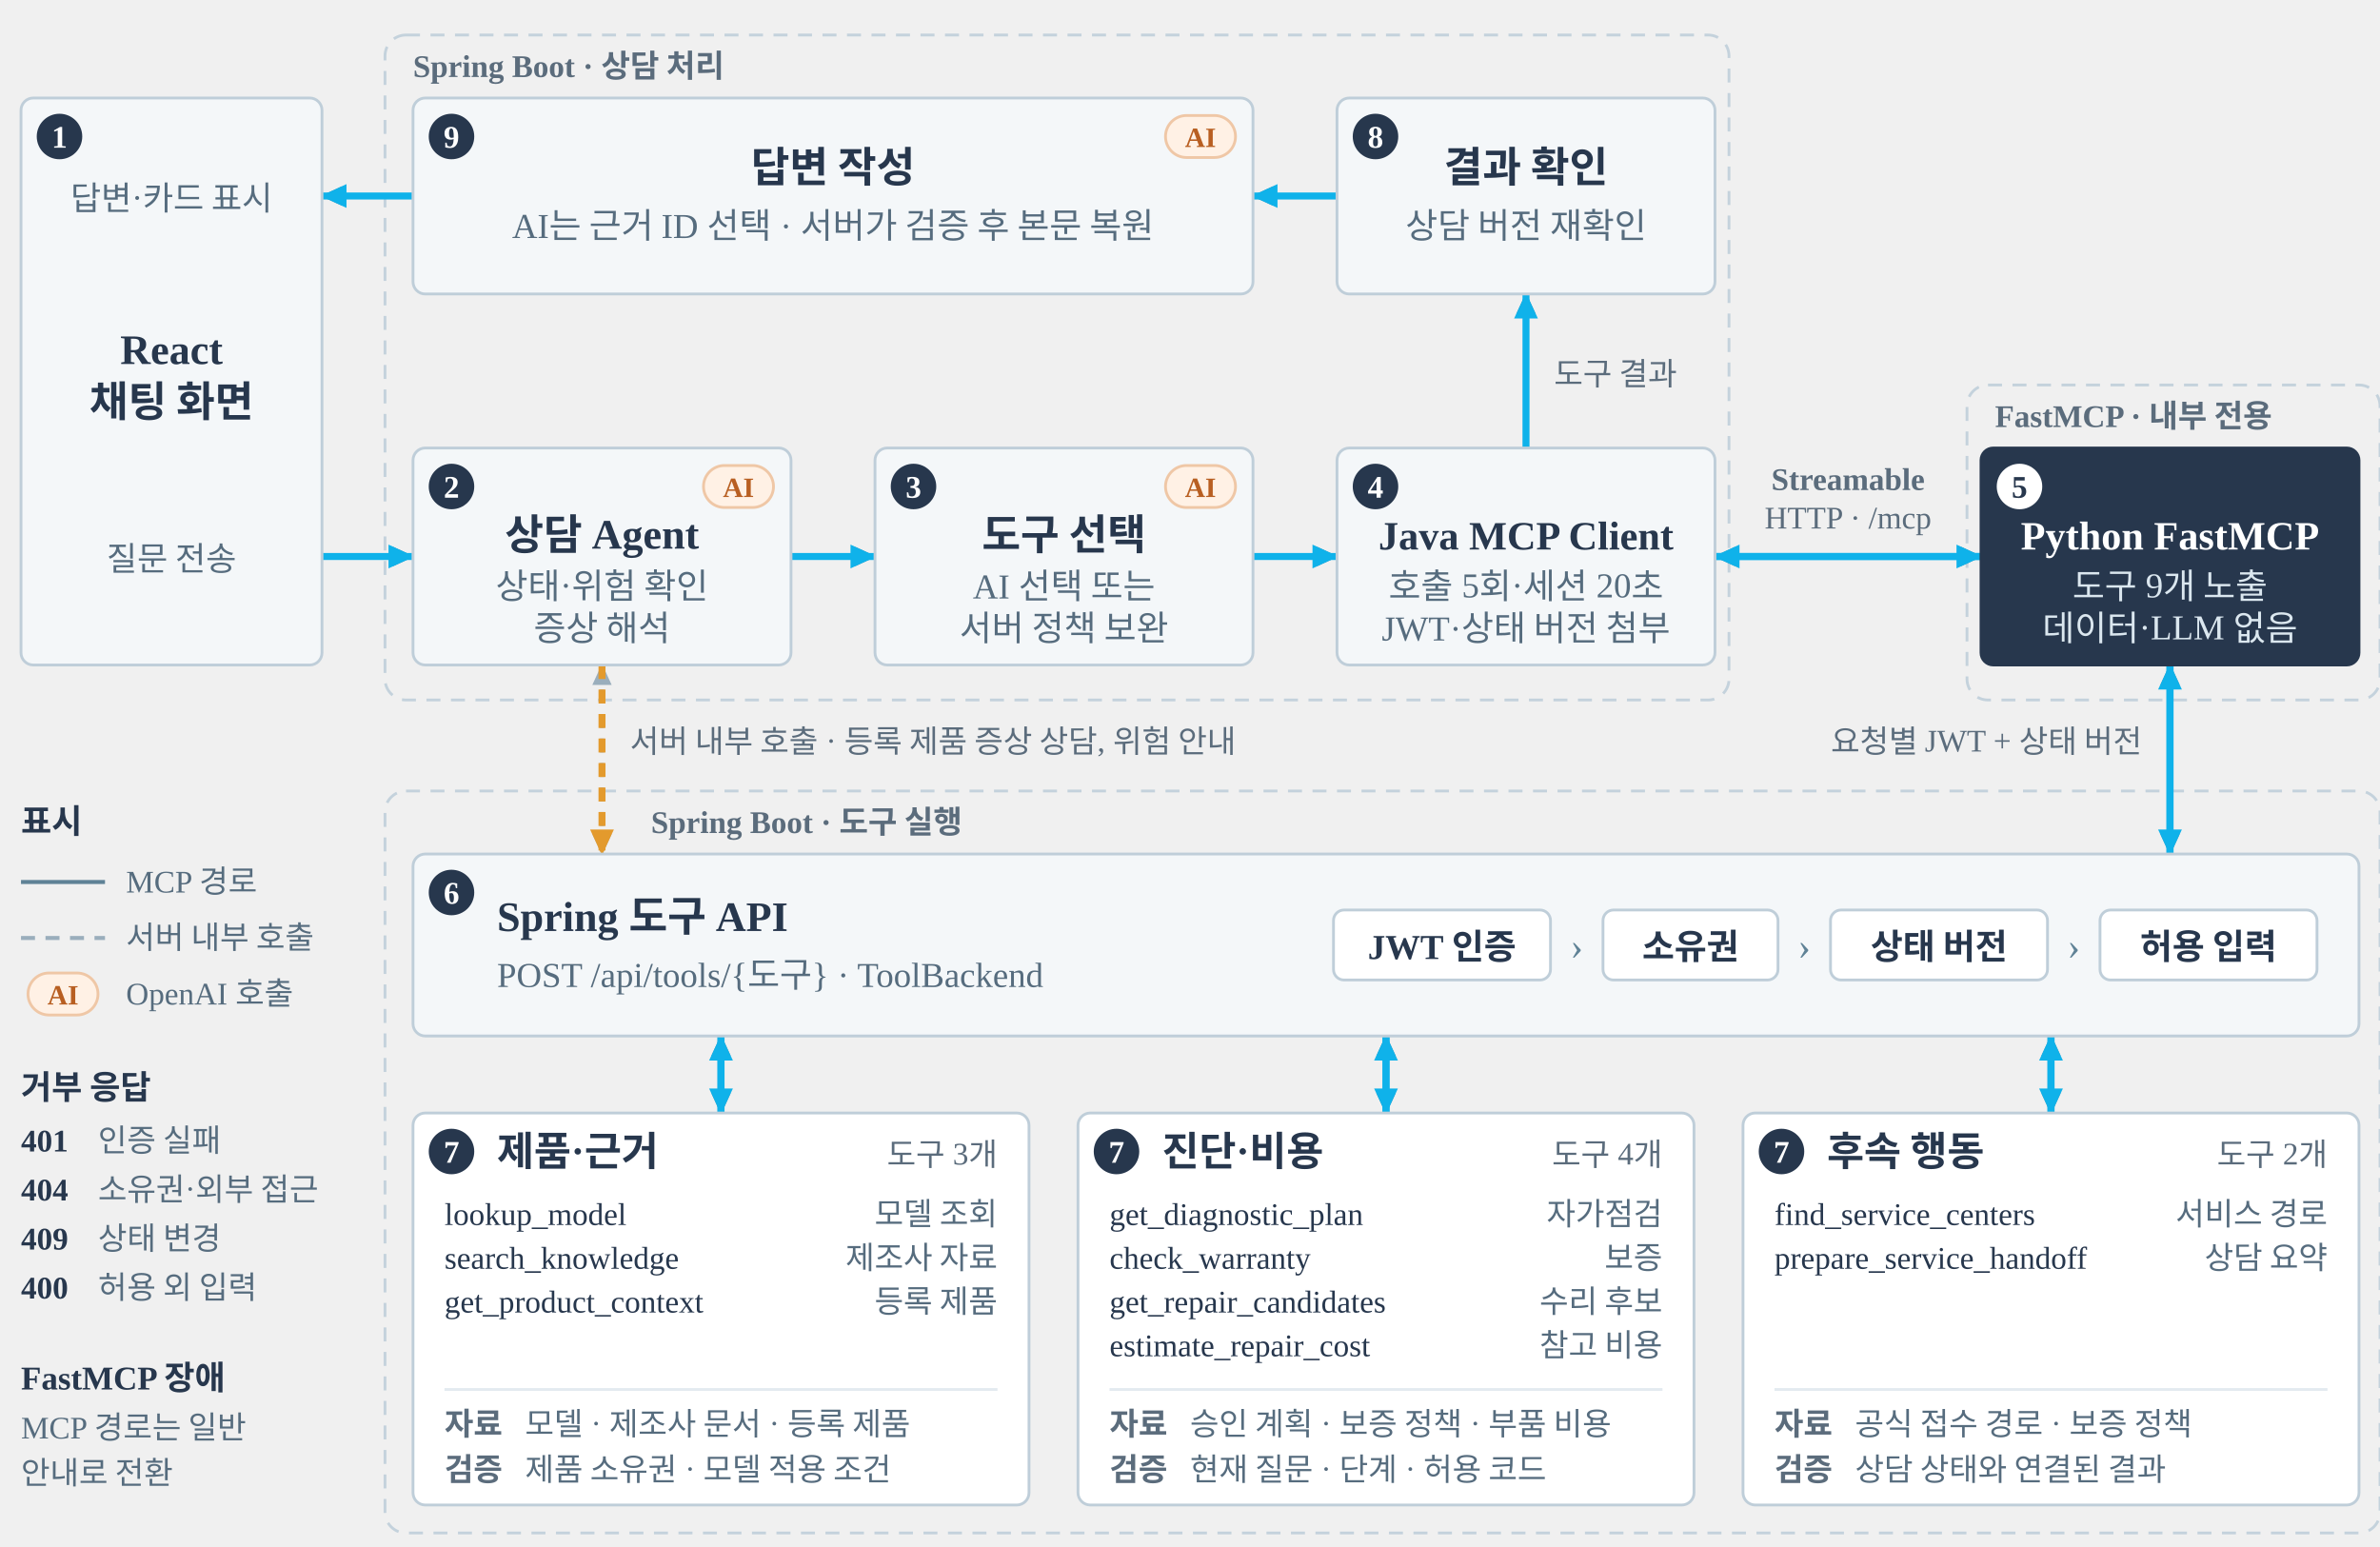
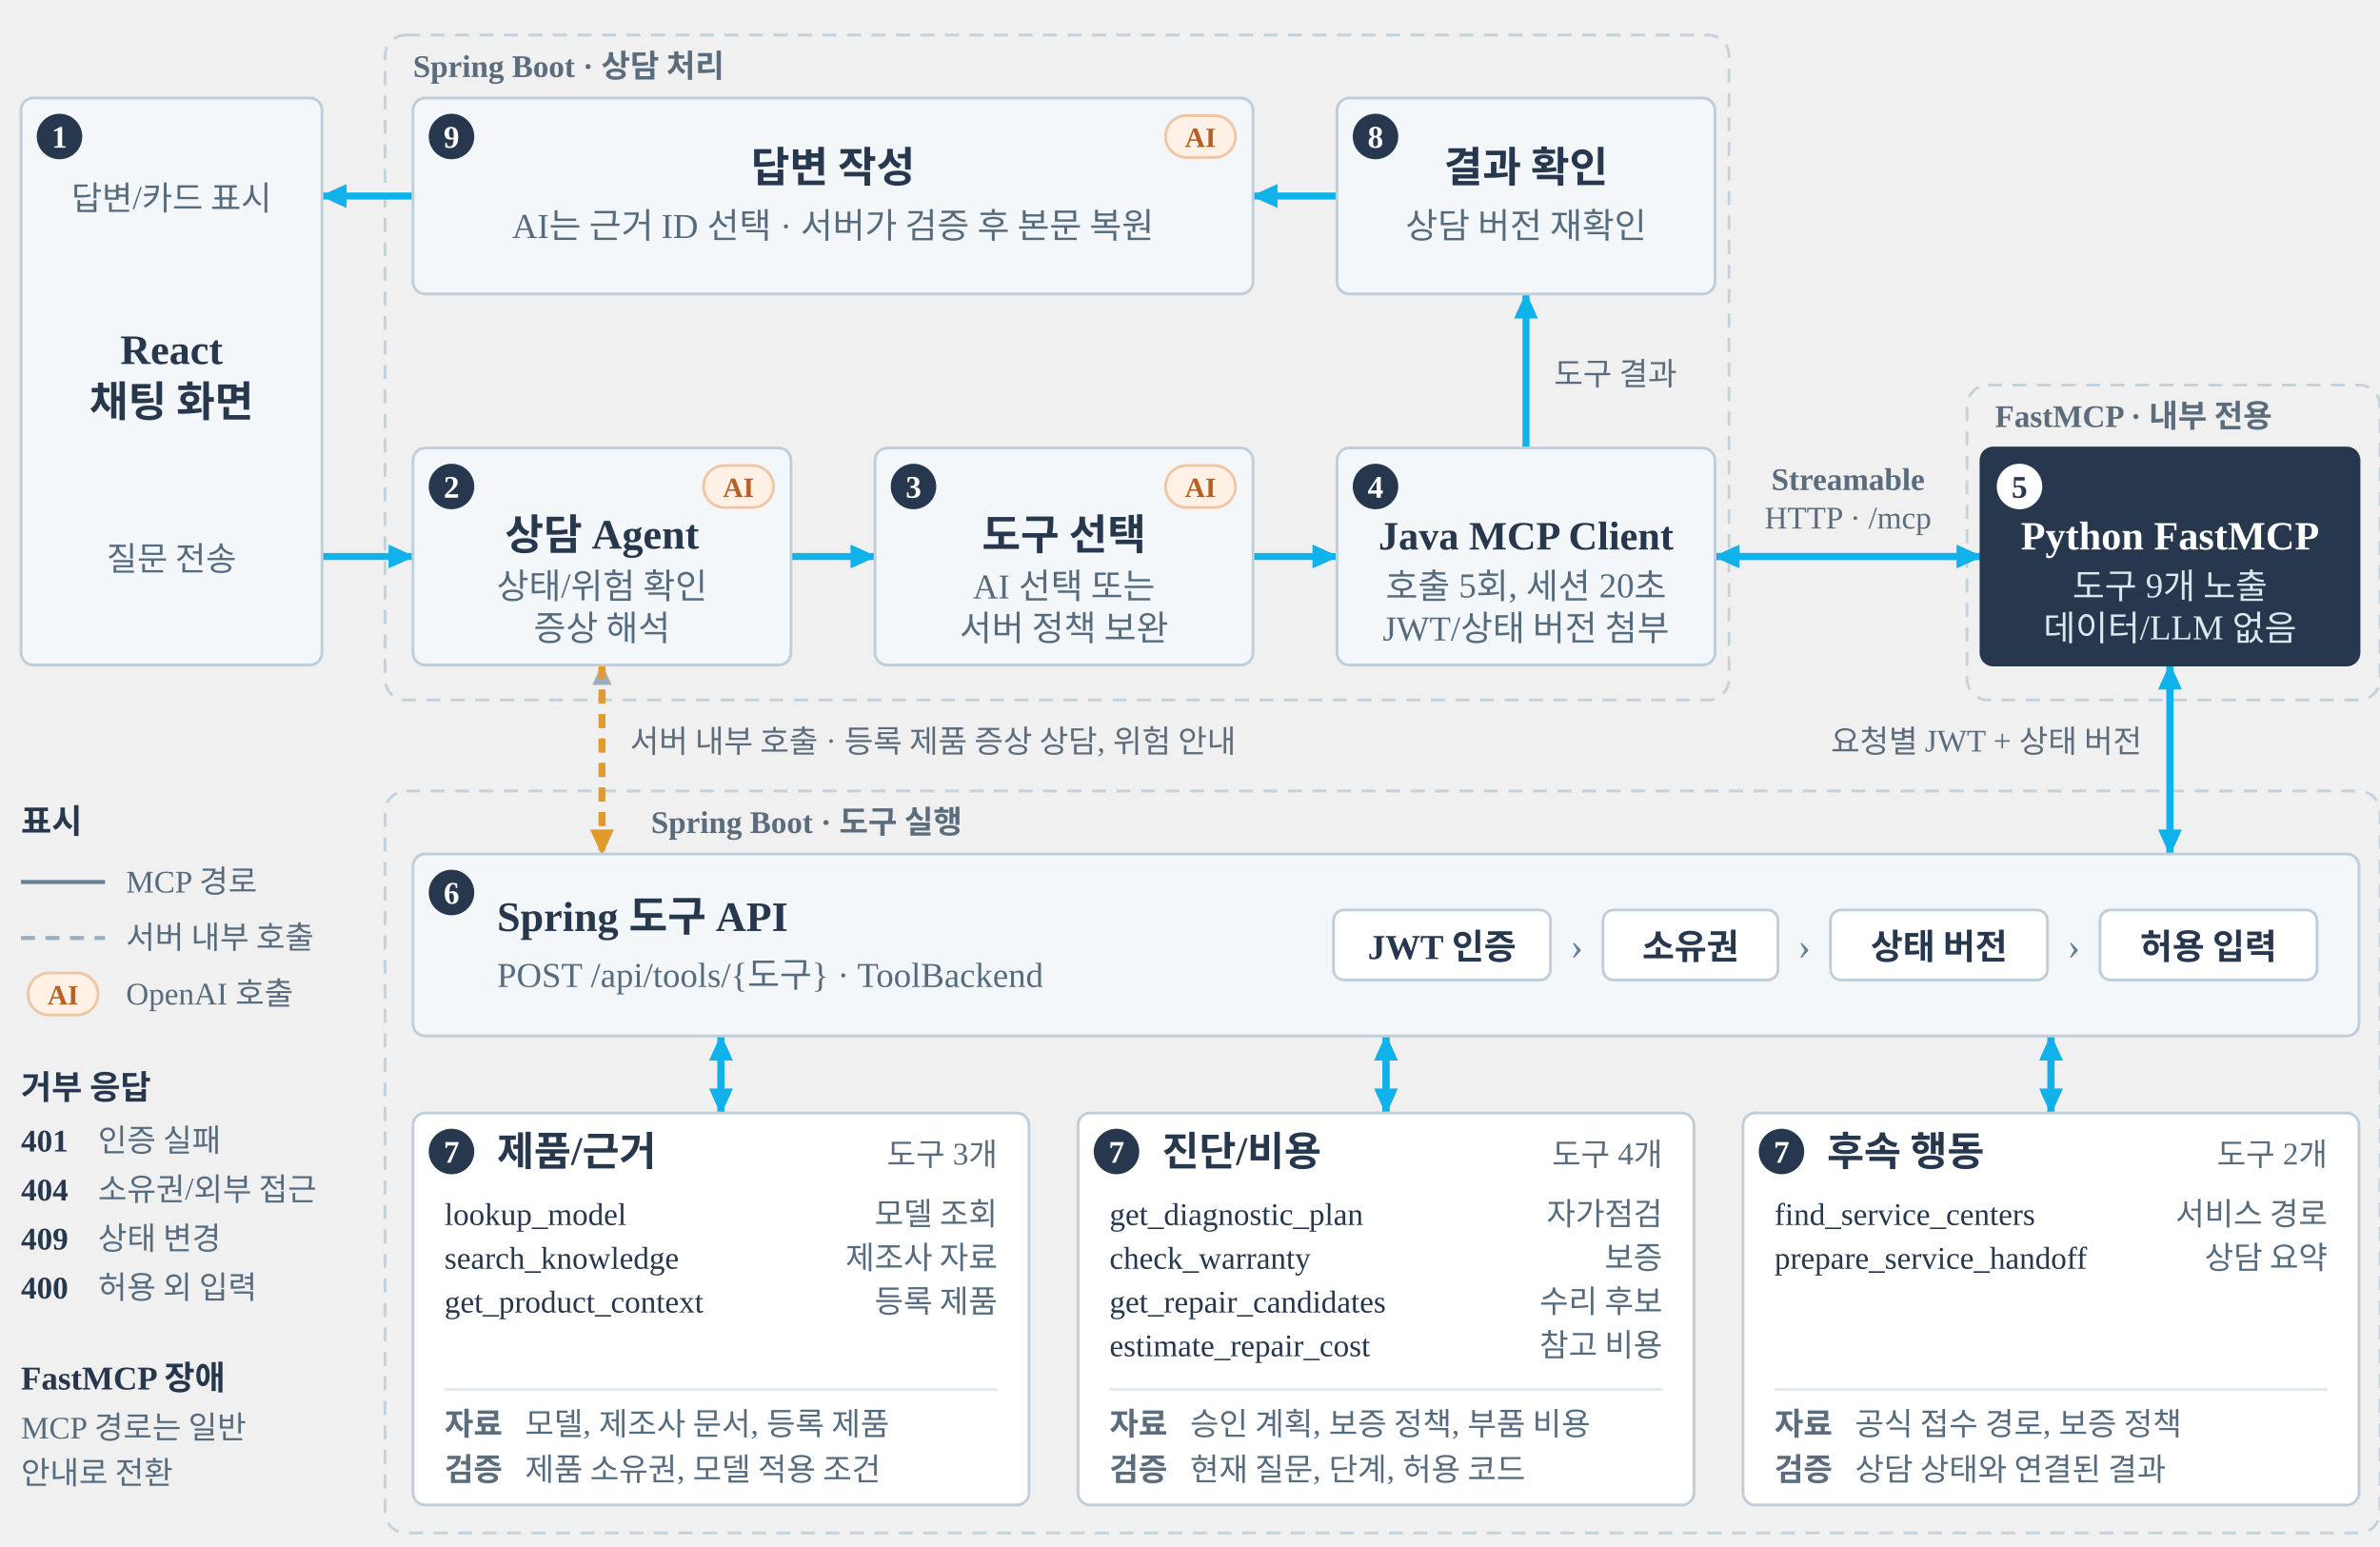
<svg class="mcp-flow" viewBox="0 0 680 442" role="group" aria-label="HomeCare AI의 MCP 도구 호출 흐름. 채팅 질문이 상담 Agent와 도구 선택, Java MCP 클라이언트, Python FastMCP를 거쳐 Spring 도구 API에서 인증과 소유권, 상태 버전, 입력을 검증한 뒤 도구 9개를 실행하고, 결과를 확인해 답변을 작성합니다. 등록 제품 증상 상담과 위험 안내는 FastMCP 없이 서버 내부에서 같은 도구 API를 호출합니다.">
  <defs>
    <marker id="mf-a" viewBox="0 0 8 8" refX="7" refY="4" markerWidth="6.5" markerHeight="6.5" markerUnits="userSpaceOnUse" orient="auto-start-reverse">
      <path d="M0 0.6L7.4 4L0 7.4z" fill="#5F8296" />
    </marker>
    <marker id="mf-b" viewBox="0 0 8 8" refX="7" refY="4" markerWidth="6.5" markerHeight="6.5" markerUnits="userSpaceOnUse" orient="auto-start-reverse">
      <path d="M0 0.6L7.4 4L0 7.4z" fill="#9AAEBC" />
    </marker>
    <marker id="mf-c" viewBox="0 0 8 8" refX="7" refY="4" markerWidth="8" markerHeight="8" markerUnits="userSpaceOnUse" orient="auto">
      <path d="M0 0.6L7.4 4L0 7.4z" fill="#0FB2EA" />
    </marker>
    <marker id="mf-d" viewBox="0 0 8 8" refX="7" refY="4" markerWidth="8" markerHeight="8" markerUnits="userSpaceOnUse" orient="auto">
      <path d="M0 0.6L7.4 4L0 7.4z" fill="#E39A2D" />
    </marker>
  </defs>
  <rect x="110" y="10" width="384" height="190" rx="6" fill="none" stroke="#C4D2DC" stroke-width="0.8" stroke-dasharray="4 3" />
  <text x="118" y="22" font-size="9" fill="#5B6C7C" font-weight="700">Spring Boot · 상담 처리</text>
  <rect x="562" y="110" width="118" height="90" rx="6" fill="none" stroke="#C4D2DC" stroke-width="0.8" stroke-dasharray="4 3" />
  <text x="570" y="122" font-size="9" fill="#5B6C7C" font-weight="700">FastMCP · 내부 전용</text>
  <rect x="110" y="226" width="570" height="212" rx="6" fill="none" stroke="#C4D2DC" stroke-width="0.8" stroke-dasharray="4 3" />
  <text x="186" y="238" font-size="9" fill="#5B6C7C" font-weight="700">Spring Boot · 도구 실행</text>
  <path d="M92 159L118 159" fill="none" stroke="#5F8296" stroke-width="1.15" marker-end="url(#mf-a)" />
  <path d="M226 159L250 159" fill="none" stroke="#5F8296" stroke-width="1.15" marker-end="url(#mf-a)" />
  <path d="M358 159L382 159" fill="none" stroke="#5F8296" stroke-width="1.15" marker-end="url(#mf-a)" />
  <path d="M490 159L566 159" fill="none" stroke="#5F8296" stroke-width="1.15" marker-end="url(#mf-a)" marker-start="url(#mf-a)" />
  <path d="M620 190L620 244" fill="none" stroke="#5F8296" stroke-width="1.15" marker-end="url(#mf-a)" marker-start="url(#mf-a)" />
  <path d="M206 296L206 318" fill="none" stroke="#5F8296" stroke-width="1.15" marker-end="url(#mf-a)" marker-start="url(#mf-a)" />
  <path d="M396 296L396 318" fill="none" stroke="#5F8296" stroke-width="1.15" marker-end="url(#mf-a)" marker-start="url(#mf-a)" />
  <path d="M586 296L586 318" fill="none" stroke="#5F8296" stroke-width="1.15" marker-end="url(#mf-a)" marker-start="url(#mf-a)" />
  <path d="M436 128L436 84" fill="none" stroke="#5F8296" stroke-width="1.15" marker-end="url(#mf-a)" />
  <path d="M382 56L358 56" fill="none" stroke="#5F8296" stroke-width="1.15" marker-end="url(#mf-a)" />
  <path d="M118 56L92 56" fill="none" stroke="#5F8296" stroke-width="1.15" marker-end="url(#mf-a)" />
  <path d="M172 190L172 244" fill="none" stroke="#9AAEBC" stroke-width="1.15" stroke-dasharray="4 3" marker-end="url(#mf-b)" marker-start="url(#mf-b)" />
  <path class="mf-p" d="M92 159L118 159" fill="none" stroke="#0FB2EA" stroke-width="4" stroke-opacity=".32" stroke-linecap="round" stroke-dasharray="34 4000" stroke-dashoffset="40">
    <animate attributeName="stroke-dashoffset" values="40;-32;-32" keyTimes="0;0.047;1" dur="7.63s" begin="0.00s" repeatCount="indefinite" />
  </path>
  <path class="mf-p mf-head" d="M92 159L118 159" fill="none" stroke="#0FB2EA" color="#0FB2EA" stroke-width="2.4" stroke-linecap="round" stroke-dasharray="12 4000" stroke-dashoffset="18">
    <animate attributeName="stroke-dashoffset" values="18;-32;-32" keyTimes="0;0.047;1" dur="7.63s" begin="0.00s" repeatCount="indefinite" />
  </path>
  <path class="mf-p" d="M226 159L250 159" fill="none" stroke="#0FB2EA" stroke-width="4" stroke-opacity=".32" stroke-linecap="round" stroke-dasharray="34 4000" stroke-dashoffset="40">
    <animate attributeName="stroke-dashoffset" values="40;-30;-30" keyTimes="0;0.047;1" dur="7.63s" begin="0.43s" repeatCount="indefinite" />
  </path>
  <path class="mf-p mf-head" d="M226 159L250 159" fill="none" stroke="#0FB2EA" color="#0FB2EA" stroke-width="2.4" stroke-linecap="round" stroke-dasharray="12 4000" stroke-dashoffset="18">
    <animate attributeName="stroke-dashoffset" values="18;-30;-30" keyTimes="0;0.047;1" dur="7.63s" begin="0.43s" repeatCount="indefinite" />
  </path>
  <path class="mf-p" d="M358 159L382 159" fill="none" stroke="#0FB2EA" stroke-width="4" stroke-opacity=".32" stroke-linecap="round" stroke-dasharray="34 4000" stroke-dashoffset="40">
    <animate attributeName="stroke-dashoffset" values="40;-30;-30" keyTimes="0;0.047;1" dur="7.63s" begin="0.86s" repeatCount="indefinite" />
  </path>
  <path class="mf-p mf-head" d="M358 159L382 159" fill="none" stroke="#0FB2EA" color="#0FB2EA" stroke-width="2.4" stroke-linecap="round" stroke-dasharray="12 4000" stroke-dashoffset="18">
    <animate attributeName="stroke-dashoffset" values="18;-30;-30" keyTimes="0;0.047;1" dur="7.63s" begin="0.86s" repeatCount="indefinite" />
  </path>
  <path class="mf-p" d="M490 159L566 159" fill="none" stroke="#0FB2EA" stroke-width="4" stroke-opacity=".32" stroke-linecap="round" stroke-dasharray="34 4000" stroke-dashoffset="40">
    <animate attributeName="stroke-dashoffset" values="40;-82;-82" keyTimes="0;0.047;1" dur="7.63s" begin="1.29s" repeatCount="indefinite" />
  </path>
  <path class="mf-p mf-head" d="M490 159L566 159" fill="none" stroke="#0FB2EA" color="#0FB2EA" stroke-width="2.4" stroke-linecap="round" stroke-dasharray="12 4000" stroke-dashoffset="18">
    <animate attributeName="stroke-dashoffset" values="18;-82;-82" keyTimes="0;0.047;1" dur="7.63s" begin="1.29s" repeatCount="indefinite" />
  </path>
  <path class="mf-p" d="M620 190L620 244" fill="none" stroke="#0FB2EA" stroke-width="4" stroke-opacity=".32" stroke-linecap="round" stroke-dasharray="34 4000" stroke-dashoffset="40">
    <animate attributeName="stroke-dashoffset" values="40;-60;-60" keyTimes="0;0.047;1" dur="7.63s" begin="1.72s" repeatCount="indefinite" />
  </path>
  <path class="mf-p mf-head" d="M620 190L620 244" fill="none" stroke="#0FB2EA" color="#0FB2EA" stroke-width="2.4" stroke-linecap="round" stroke-dasharray="12 4000" stroke-dashoffset="18">
    <animate attributeName="stroke-dashoffset" values="18;-60;-60" keyTimes="0;0.047;1" dur="7.63s" begin="1.72s" repeatCount="indefinite" />
  </path>
  <path class="mf-p" d="M206 296L206 318" fill="none" stroke="#0FB2EA" stroke-width="4" stroke-opacity=".32" stroke-linecap="round" stroke-dasharray="34 4000" stroke-dashoffset="40">
    <animate attributeName="stroke-dashoffset" values="40;-28;-28" keyTimes="0;0.047;1" dur="7.63s" begin="2.15s" repeatCount="indefinite" />
  </path>
  <path class="mf-p mf-head" d="M206 296L206 318" fill="none" stroke="#0FB2EA" color="#0FB2EA" stroke-width="2.4" stroke-linecap="round" stroke-dasharray="12 4000" stroke-dashoffset="18">
    <animate attributeName="stroke-dashoffset" values="18;-28;-28" keyTimes="0;0.047;1" dur="7.63s" begin="2.15s" repeatCount="indefinite" />
  </path>
  <path class="mf-p" d="M396 296L396 318" fill="none" stroke="#0FB2EA" stroke-width="4" stroke-opacity=".32" stroke-linecap="round" stroke-dasharray="34 4000" stroke-dashoffset="40">
    <animate attributeName="stroke-dashoffset" values="40;-28;-28" keyTimes="0;0.047;1" dur="7.63s" begin="2.15s" repeatCount="indefinite" />
  </path>
  <path class="mf-p mf-head" d="M396 296L396 318" fill="none" stroke="#0FB2EA" color="#0FB2EA" stroke-width="2.4" stroke-linecap="round" stroke-dasharray="12 4000" stroke-dashoffset="18">
    <animate attributeName="stroke-dashoffset" values="18;-28;-28" keyTimes="0;0.047;1" dur="7.63s" begin="2.15s" repeatCount="indefinite" />
  </path>
  <path class="mf-p" d="M586 296L586 318" fill="none" stroke="#0FB2EA" stroke-width="4" stroke-opacity=".32" stroke-linecap="round" stroke-dasharray="34 4000" stroke-dashoffset="40">
    <animate attributeName="stroke-dashoffset" values="40;-28;-28" keyTimes="0;0.047;1" dur="7.63s" begin="2.15s" repeatCount="indefinite" />
  </path>
  <path class="mf-p mf-head" d="M586 296L586 318" fill="none" stroke="#0FB2EA" color="#0FB2EA" stroke-width="2.4" stroke-linecap="round" stroke-dasharray="12 4000" stroke-dashoffset="18">
    <animate attributeName="stroke-dashoffset" values="18;-28;-28" keyTimes="0;0.047;1" dur="7.63s" begin="2.15s" repeatCount="indefinite" />
  </path>
  <path class="mf-p" d="M206 318L206 296" fill="none" stroke="#0FB2EA" stroke-width="4" stroke-opacity=".32" stroke-linecap="round" stroke-dasharray="34 4000" stroke-dashoffset="40">
    <animate attributeName="stroke-dashoffset" values="40;-28;-28" keyTimes="0;0.047;1" dur="7.63s" begin="2.58s" repeatCount="indefinite" />
  </path>
  <path class="mf-p mf-head" d="M206 318L206 296" fill="none" stroke="#0FB2EA" color="#0FB2EA" stroke-width="2.4" stroke-linecap="round" stroke-dasharray="12 4000" stroke-dashoffset="18">
    <animate attributeName="stroke-dashoffset" values="18;-28;-28" keyTimes="0;0.047;1" dur="7.63s" begin="2.58s" repeatCount="indefinite" />
  </path>
  <path class="mf-p" d="M396 318L396 296" fill="none" stroke="#0FB2EA" stroke-width="4" stroke-opacity=".32" stroke-linecap="round" stroke-dasharray="34 4000" stroke-dashoffset="40">
    <animate attributeName="stroke-dashoffset" values="40;-28;-28" keyTimes="0;0.047;1" dur="7.63s" begin="2.58s" repeatCount="indefinite" />
  </path>
  <path class="mf-p mf-head" d="M396 318L396 296" fill="none" stroke="#0FB2EA" color="#0FB2EA" stroke-width="2.4" stroke-linecap="round" stroke-dasharray="12 4000" stroke-dashoffset="18">
    <animate attributeName="stroke-dashoffset" values="18;-28;-28" keyTimes="0;0.047;1" dur="7.63s" begin="2.58s" repeatCount="indefinite" />
  </path>
  <path class="mf-p" d="M586 318L586 296" fill="none" stroke="#0FB2EA" stroke-width="4" stroke-opacity=".32" stroke-linecap="round" stroke-dasharray="34 4000" stroke-dashoffset="40">
    <animate attributeName="stroke-dashoffset" values="40;-28;-28" keyTimes="0;0.047;1" dur="7.63s" begin="2.58s" repeatCount="indefinite" />
  </path>
  <path class="mf-p mf-head" d="M586 318L586 296" fill="none" stroke="#0FB2EA" color="#0FB2EA" stroke-width="2.4" stroke-linecap="round" stroke-dasharray="12 4000" stroke-dashoffset="18">
    <animate attributeName="stroke-dashoffset" values="18;-28;-28" keyTimes="0;0.047;1" dur="7.63s" begin="2.58s" repeatCount="indefinite" />
  </path>
  <path class="mf-p" d="M620 244L620 190" fill="none" stroke="#0FB2EA" stroke-width="4" stroke-opacity=".32" stroke-linecap="round" stroke-dasharray="34 4000" stroke-dashoffset="40">
    <animate attributeName="stroke-dashoffset" values="40;-60;-60" keyTimes="0;0.047;1" dur="7.63s" begin="3.01s" repeatCount="indefinite" />
  </path>
  <path class="mf-p mf-head" d="M620 244L620 190" fill="none" stroke="#0FB2EA" color="#0FB2EA" stroke-width="2.4" stroke-linecap="round" stroke-dasharray="12 4000" stroke-dashoffset="18">
    <animate attributeName="stroke-dashoffset" values="18;-60;-60" keyTimes="0;0.047;1" dur="7.63s" begin="3.01s" repeatCount="indefinite" />
  </path>
  <path class="mf-p" d="M566 159L490 159" fill="none" stroke="#0FB2EA" stroke-width="4" stroke-opacity=".32" stroke-linecap="round" stroke-dasharray="34 4000" stroke-dashoffset="40">
    <animate attributeName="stroke-dashoffset" values="40;-82;-82" keyTimes="0;0.047;1" dur="7.63s" begin="3.44s" repeatCount="indefinite" />
  </path>
  <path class="mf-p mf-head" d="M566 159L490 159" fill="none" stroke="#0FB2EA" color="#0FB2EA" stroke-width="2.4" stroke-linecap="round" stroke-dasharray="12 4000" stroke-dashoffset="18">
    <animate attributeName="stroke-dashoffset" values="18;-82;-82" keyTimes="0;0.047;1" dur="7.63s" begin="3.44s" repeatCount="indefinite" />
  </path>
  <path class="mf-p" d="M436 128L436 84" fill="none" stroke="#0FB2EA" stroke-width="4" stroke-opacity=".32" stroke-linecap="round" stroke-dasharray="34 4000" stroke-dashoffset="40">
    <animate attributeName="stroke-dashoffset" values="40;-50;-50" keyTimes="0;0.047;1" dur="7.63s" begin="3.87s" repeatCount="indefinite" />
  </path>
  <path class="mf-p mf-head" d="M436 128L436 84" fill="none" stroke="#0FB2EA" color="#0FB2EA" stroke-width="2.4" stroke-linecap="round" stroke-dasharray="12 4000" stroke-dashoffset="18">
    <animate attributeName="stroke-dashoffset" values="18;-50;-50" keyTimes="0;0.047;1" dur="7.63s" begin="3.87s" repeatCount="indefinite" />
  </path>
  <path class="mf-p" d="M382 56L358 56" fill="none" stroke="#0FB2EA" stroke-width="4" stroke-opacity=".32" stroke-linecap="round" stroke-dasharray="34 4000" stroke-dashoffset="40">
    <animate attributeName="stroke-dashoffset" values="40;-30;-30" keyTimes="0;0.047;1" dur="7.63s" begin="4.30s" repeatCount="indefinite" />
  </path>
  <path class="mf-p mf-head" d="M382 56L358 56" fill="none" stroke="#0FB2EA" color="#0FB2EA" stroke-width="2.4" stroke-linecap="round" stroke-dasharray="12 4000" stroke-dashoffset="18">
    <animate attributeName="stroke-dashoffset" values="18;-30;-30" keyTimes="0;0.047;1" dur="7.63s" begin="4.30s" repeatCount="indefinite" />
  </path>
  <path class="mf-p" d="M118 56L92 56" fill="none" stroke="#0FB2EA" stroke-width="4" stroke-opacity=".32" stroke-linecap="round" stroke-dasharray="34 4000" stroke-dashoffset="40">
    <animate attributeName="stroke-dashoffset" values="40;-32;-32" keyTimes="0;0.047;1" dur="7.63s" begin="4.73s" repeatCount="indefinite" />
  </path>
  <path class="mf-p mf-head" d="M118 56L92 56" fill="none" stroke="#0FB2EA" color="#0FB2EA" stroke-width="2.4" stroke-linecap="round" stroke-dasharray="12 4000" stroke-dashoffset="18">
    <animate attributeName="stroke-dashoffset" values="18;-32;-32" keyTimes="0;0.047;1" dur="7.63s" begin="4.73s" repeatCount="indefinite" />
  </path>
  <path class="mf-p" d="M92 159L118 159" fill="none" stroke="#E39A2D" stroke-width="4" stroke-opacity=".32" stroke-linecap="round" stroke-dasharray="34 4000" stroke-dashoffset="40">
    <animate attributeName="stroke-dashoffset" values="40;-32;-32" keyTimes="0;0.047;1" dur="7.63s" begin="5.46s" repeatCount="indefinite" />
  </path>
  <path class="mf-p mf-head" d="M92 159L118 159" fill="none" stroke="#E39A2D" color="#E39A2D" stroke-width="2.4" stroke-linecap="round" stroke-dasharray="12 4000" stroke-dashoffset="18">
    <animate attributeName="stroke-dashoffset" values="18;-32;-32" keyTimes="0;0.047;1" dur="7.63s" begin="5.46s" repeatCount="indefinite" />
  </path>
  <path class="mf-p" d="M172 190L172 244" fill="none" stroke="#E39A2D" stroke-width="4" stroke-opacity=".32" stroke-linecap="round" stroke-dasharray="34 4000" stroke-dashoffset="40">
    <animate attributeName="stroke-dashoffset" values="40;-60;-60" keyTimes="0;0.047;1" dur="7.63s" begin="5.89s" repeatCount="indefinite" />
  </path>
  <path class="mf-p mf-head" d="M172 190L172 244" fill="none" stroke="#E39A2D" color="#E39A2D" stroke-width="2.4" stroke-linecap="round" stroke-dasharray="12 4000" stroke-dashoffset="18">
    <animate attributeName="stroke-dashoffset" values="18;-60;-60" keyTimes="0;0.047;1" dur="7.63s" begin="5.89s" repeatCount="indefinite" />
  </path>
  <path class="mf-p" d="M172 244L172 190" fill="none" stroke="#E39A2D" stroke-width="4" stroke-opacity=".32" stroke-linecap="round" stroke-dasharray="34 4000" stroke-dashoffset="40">
    <animate attributeName="stroke-dashoffset" values="40;-60;-60" keyTimes="0;0.047;1" dur="7.63s" begin="6.32s" repeatCount="indefinite" />
  </path>
  <path class="mf-p mf-head" d="M172 244L172 190" fill="none" stroke="#E39A2D" color="#E39A2D" stroke-width="2.4" stroke-linecap="round" stroke-dasharray="12 4000" stroke-dashoffset="18">
    <animate attributeName="stroke-dashoffset" values="18;-60;-60" keyTimes="0;0.047;1" dur="7.63s" begin="6.32s" repeatCount="indefinite" />
  </path>
  <path class="mf-p" d="M118 159L92 159" fill="none" stroke="#E39A2D" stroke-width="4" stroke-opacity=".32" stroke-linecap="round" stroke-dasharray="34 4000" stroke-dashoffset="40">
    <animate attributeName="stroke-dashoffset" values="40;-32;-32" keyTimes="0;0.047;1" dur="7.63s" begin="6.75s" repeatCount="indefinite" />
  </path>
  <path class="mf-p mf-head" d="M118 159L92 159" fill="none" stroke="#E39A2D" color="#E39A2D" stroke-width="2.4" stroke-linecap="round" stroke-dasharray="12 4000" stroke-dashoffset="18">
    <animate attributeName="stroke-dashoffset" values="18;-32;-32" keyTimes="0;0.047;1" dur="7.63s" begin="6.75s" repeatCount="indefinite" />
  </path>
  <path class="mf-rt" data-route="1" d="M92 159L118 159" fill="none" stroke="#0FB2EA" stroke-width="2" marker-end="url(#mf-c)" />
  <path class="mf-rt" data-route="2" d="M226 159L250 159" fill="none" stroke="#0FB2EA" stroke-width="2" marker-end="url(#mf-c)" />
  <path class="mf-rt" data-route="3" d="M358 159L382 159" fill="none" stroke="#0FB2EA" stroke-width="2" marker-end="url(#mf-c)" />
  <path class="mf-rt" data-route="4" d="M490 159L566 159" fill="none" stroke="#0FB2EA" stroke-width="2" marker-end="url(#mf-c)" />
  <path class="mf-rt" data-route="5" d="M620 190L620 244" fill="none" stroke="#0FB2EA" stroke-width="2" marker-end="url(#mf-c)" />
  <path class="mf-rt" data-route="6" d="M206 296L206 318" fill="none" stroke="#0FB2EA" stroke-width="2" marker-end="url(#mf-c)" />
  <path class="mf-rt" data-route="6" d="M396 296L396 318" fill="none" stroke="#0FB2EA" stroke-width="2" marker-end="url(#mf-c)" />
  <path class="mf-rt" data-route="6" d="M586 296L586 318" fill="none" stroke="#0FB2EA" stroke-width="2" marker-end="url(#mf-c)" />
  <path class="mf-rt" data-route="7" d="M206 318L206 296" fill="none" stroke="#0FB2EA" stroke-width="2" marker-end="url(#mf-c)" />
  <path class="mf-rt" data-route="7" d="M396 318L396 296" fill="none" stroke="#0FB2EA" stroke-width="2" marker-end="url(#mf-c)" />
  <path class="mf-rt" data-route="7" d="M586 318L586 296" fill="none" stroke="#0FB2EA" stroke-width="2" marker-end="url(#mf-c)" />
  <path class="mf-rt" data-route="7" d="M620 244L620 190" fill="none" stroke="#0FB2EA" stroke-width="2" marker-end="url(#mf-c)" />
  <path class="mf-rt" data-route="7" d="M566 159L490 159" fill="none" stroke="#0FB2EA" stroke-width="2" marker-end="url(#mf-c)" />
  <path class="mf-rt" data-route="7" d="M436 128L436 84" fill="none" stroke="#0FB2EA" stroke-width="2" marker-end="url(#mf-c)" />
  <path class="mf-rt" data-route="8" d="M382 56L358 56" fill="none" stroke="#0FB2EA" stroke-width="2" marker-end="url(#mf-c)" />
  <path class="mf-rt" data-route="9" d="M118 56L92 56" fill="none" stroke="#0FB2EA" stroke-width="2" marker-end="url(#mf-c)" />
  <path class="mf-rt" data-route="2" d="M172 190L172 244" fill="none" stroke="#E39A2D" stroke-width="2" stroke-dasharray="4 3" marker-end="url(#mf-d)" />
  <g class="mf-step" data-step="1" tabindex="0" aria-label="1단계: React 채팅 화면에서 상담 Agent로 질문 전송">
    <rect x="6" y="28" width="86" height="162" rx="3.5" fill="#F4F7F9" stroke="#BFCED9" stroke-width="0.8" />
    <circle cx="17" cy="39" r="6.5" fill="#27374D" />
    <text x="17" y="42.2" font-size="9" fill="#FFFFFF" font-weight="700" text-anchor="middle">1</text>
-     <text x="49" y="60" font-size="9.5" fill="#566C7E" text-anchor="middle">답변·카드 표시</text>
+     <text x="49" y="60" font-size="9.5" fill="#566C7E" text-anchor="middle">답변/카드 표시</text>
    <text x="49" y="104" font-size="12" fill="#27374D" font-weight="700" text-anchor="middle">React</text>
    <text x="49" y="119" font-size="12" fill="#27374D" font-weight="700" text-anchor="middle">채팅 화면</text>
    <text x="49" y="163" font-size="9.5" fill="#566C7E" text-anchor="middle">질문 전송</text>
  </g>
  <g class="mf-step" data-step="2" tabindex="0" aria-label="2단계: 상담 Agent에서 도구 선택 또는 서버 내부 호출로 이동">
    <rect x="118" y="128" width="108" height="62" rx="3.5" fill="#F4F7F9" stroke="#BFCED9" stroke-width="0.8" />
    <circle cx="129" cy="139" r="6.5" fill="#27374D" />
    <text x="129" y="142.2" font-size="9" fill="#FFFFFF" font-weight="700" text-anchor="middle">2</text>
    <rect x="201" y="133" width="20" height="12" rx="6" fill="#FFF1E5" stroke="#EFC7A6" stroke-width="0.8" />
    <text x="211" y="142" font-size="8" fill="#B85F22" font-weight="700" text-anchor="middle">AI</text>
    <text x="172" y="157" font-size="12" fill="#27374D" font-weight="700" text-anchor="middle">상담 Agent</text>
-     <text x="172" y="171" font-size="10" fill="#566C7E" text-anchor="middle">상태·위험 확인</text>
+     <text x="172" y="171" font-size="10" fill="#566C7E" text-anchor="middle">상태/위험 확인</text>
    <text x="172" y="183" font-size="10" fill="#566C7E" text-anchor="middle">증상 해석</text>
  </g>
  <g class="mf-step" data-step="3" tabindex="0" aria-label="3단계: 도구 선택에서 Java MCP Client로 이동">
    <rect x="250" y="128" width="108" height="62" rx="3.5" fill="#F4F7F9" stroke="#BFCED9" stroke-width="0.8" />
    <circle cx="261" cy="139" r="6.5" fill="#27374D" />
    <text x="261" y="142.2" font-size="9" fill="#FFFFFF" font-weight="700" text-anchor="middle">3</text>
    <rect x="333" y="133" width="20" height="12" rx="6" fill="#FFF1E5" stroke="#EFC7A6" stroke-width="0.8" />
    <text x="343" y="142" font-size="8" fill="#B85F22" font-weight="700" text-anchor="middle">AI</text>
    <text x="304" y="157" font-size="12" fill="#27374D" font-weight="700" text-anchor="middle">도구 선택</text>
    <text x="304" y="171" font-size="10" fill="#566C7E" text-anchor="middle">AI 선택 또는</text>
    <text x="304" y="183" font-size="10" fill="#566C7E" text-anchor="middle">서버 정책 보완</text>
  </g>
  <g class="mf-step" data-step="4" tabindex="0" aria-label="4단계: Java MCP Client에서 Python FastMCP로 호출">
    <rect x="382" y="128" width="108" height="62" rx="3.5" fill="#F4F7F9" stroke="#BFCED9" stroke-width="0.8" />
    <circle cx="393" cy="139" r="6.5" fill="#27374D" />
    <text x="393" y="142.2" font-size="9" fill="#FFFFFF" font-weight="700" text-anchor="middle">4</text>
    <text x="436" y="157" font-size="11.5" fill="#27374D" font-weight="700" text-anchor="middle">Java MCP Client</text>
-     <text x="436" y="171" font-size="10" fill="#566C7E" text-anchor="middle">호출 5회·세션 20초</text>
-     <text x="436" y="183" font-size="10" fill="#566C7E" text-anchor="middle">JWT·상태 버전 첨부</text>
+     <text x="436" y="171" font-size="10" fill="#566C7E" text-anchor="middle">호출 5회, 세션 20초</text>
+     <text x="436" y="183" font-size="10" fill="#566C7E" text-anchor="middle">JWT/상태 버전 첨부</text>
  </g>
  <g class="mf-step" data-step="5" tabindex="0" aria-label="5단계: Python FastMCP에서 Spring 도구 API로 전달">
    <rect x="566" y="128" width="108" height="62" rx="3.5" fill="#27374D" stroke="#27374D" stroke-width="0.8" />
    <circle cx="577" cy="139" r="6.5" fill="#FFFFFF" />
    <text x="577" y="142.2" font-size="9" fill="#27374D" font-weight="700" text-anchor="middle">5</text>
    <text x="620" y="157" font-size="11.5" fill="#FFFFFF" font-weight="700" text-anchor="middle">Python FastMCP</text>
    <text x="620" y="171" font-size="10" fill="#DBE7EF" text-anchor="middle">도구 9개 노출</text>
-     <text x="620" y="183" font-size="10" fill="#DBE7EF" text-anchor="middle">데이터·LLM 없음</text>
+     <text x="620" y="183" font-size="10" fill="#DBE7EF" text-anchor="middle">데이터/LLM 없음</text>
  </g>
  <g class="mf-step" data-step="8" tabindex="0" aria-label="8단계: 결과 확인에서 답변 작성으로 이동">
    <rect x="382" y="28" width="108" height="56" rx="3.5" fill="#F4F7F9" stroke="#BFCED9" stroke-width="0.8" />
    <circle cx="393" cy="39" r="6.5" fill="#27374D" />
    <text x="393" y="42.2" font-size="9" fill="#FFFFFF" font-weight="700" text-anchor="middle">8</text>
    <text x="436" y="52" font-size="12" fill="#27374D" font-weight="700" text-anchor="middle">결과 확인</text>
    <text x="436" y="68" font-size="10" fill="#566C7E" text-anchor="middle">상담 버전 재확인</text>
  </g>
  <g class="mf-step" data-step="9" tabindex="0" aria-label="9단계: 답변 작성에서 채팅 화면으로 표시">
    <rect x="118" y="28" width="240" height="56" rx="3.5" fill="#F4F7F9" stroke="#BFCED9" stroke-width="0.8" />
    <circle cx="129" cy="39" r="6.5" fill="#27374D" />
    <text x="129" y="42.2" font-size="9" fill="#FFFFFF" font-weight="700" text-anchor="middle">9</text>
    <rect x="333" y="33" width="20" height="12" rx="6" fill="#FFF1E5" stroke="#EFC7A6" stroke-width="0.8" />
    <text x="343" y="42" font-size="8" fill="#B85F22" font-weight="700" text-anchor="middle">AI</text>
    <text x="238" y="52" font-size="12" fill="#27374D" font-weight="700" text-anchor="middle">답변 작성</text>
    <text x="238" y="68" font-size="10" fill="#566C7E" text-anchor="middle">AI는 근거 ID 선택 · 서버가 검증 후 본문 복원</text>
  </g>
  <g class="mf-step" data-step="6" tabindex="0" aria-label="6단계: Spring 도구 API에서 검증 후 도구 실행">
    <rect x="118" y="244" width="556" height="52" rx="3.5" fill="#F4F7F9" stroke="#BFCED9" stroke-width="0.8" />
    <circle cx="129" cy="255" r="6.5" fill="#27374D" />
    <text x="129" y="258.2" font-size="9" fill="#FFFFFF" font-weight="700" text-anchor="middle">6</text>
    <text x="142" y="266" font-size="12" fill="#27374D" font-weight="700">Spring 도구 API</text>
    <text x="142" y="282" font-size="10" fill="#566C7E">POST /api/tools/{도구} · ToolBackend</text>
    <rect x="381" y="260" width="62" height="20" rx="3" fill="#FFFFFF" stroke="#BFCED9" stroke-width="0.8" />
    <text x="412" y="274" font-size="10" fill="#27374D" font-weight="700" text-anchor="middle">JWT 인증</text>
    <text x="450.5" y="274" font-size="11" fill="#5F8296" text-anchor="middle">›</text>
    <rect x="458" y="260" width="50" height="20" rx="3" fill="#FFFFFF" stroke="#BFCED9" stroke-width="0.8" />
    <text x="483" y="274" font-size="10" fill="#27374D" font-weight="700" text-anchor="middle">소유권</text>
    <text x="515.5" y="274" font-size="11" fill="#5F8296" text-anchor="middle">›</text>
    <rect x="523" y="260" width="62" height="20" rx="3" fill="#FFFFFF" stroke="#BFCED9" stroke-width="0.8" />
    <text x="554" y="274" font-size="10" fill="#27374D" font-weight="700" text-anchor="middle">상태 버전</text>
    <text x="592.5" y="274" font-size="11" fill="#5F8296" text-anchor="middle">›</text>
    <rect x="600" y="260" width="62" height="20" rx="3" fill="#FFFFFF" stroke="#BFCED9" stroke-width="0.8" />
    <text x="631" y="274" font-size="10" fill="#27374D" font-weight="700" text-anchor="middle">허용 입력</text>
  </g>
  <g class="mf-step" data-step="7" tabindex="0" aria-label="7단계: 제품·근거 도구 결과가 Spring 도구 API와 FastMCP, Java MCP Client를 거쳐 결과 확인으로 이동">
    <rect x="118" y="318" width="176" height="112" rx="3.5" fill="#FFFFFF" stroke="#BFCED9" stroke-width="0.8" />
    <circle cx="129" cy="329" r="6.5" fill="#27374D" />
    <text x="129" y="332.2" font-size="9" fill="#FFFFFF" font-weight="700" text-anchor="middle">7</text>
-     <text x="142" y="333" font-size="11.5" fill="#27374D" font-weight="700">제품·근거</text>
+     <text x="142" y="333" font-size="11.5" fill="#27374D" font-weight="700">제품/근거</text>
    <text x="285" y="333" font-size="9" fill="#5B6C7C" text-anchor="end">도구 3개</text>
    <text x="127" y="350" font-size="9" fill="#27374D" class="mono">lookup_model</text>
    <text x="285" y="350" font-size="9" fill="#566C7E" text-anchor="end">모델 조회</text>
    <text x="127" y="362.5" font-size="9" fill="#27374D" class="mono">search_knowledge</text>
    <text x="285" y="362.5" font-size="9" fill="#566C7E" text-anchor="end">제조사 자료</text>
    <text x="127" y="375" font-size="9" fill="#27374D" class="mono">get_product_context</text>
    <text x="285" y="375" font-size="9" fill="#566C7E" text-anchor="end">등록 제품</text>
    <line x1="127" y1="397" x2="285" y2="397" stroke="#E3EAF0" stroke-width=".8" />
    <text x="127" y="410" font-size="9" fill="#5B6C7C" font-weight="700">자료</text>
-     <text x="150" y="410" font-size="9" fill="#566C7E">모델 · 제조사 문서 · 등록 제품</text>
+     <text x="150" y="410" font-size="9" fill="#566C7E">모델, 제조사 문서, 등록 제품</text>
    <text x="127" y="423" font-size="9" fill="#5B6C7C" font-weight="700">검증</text>
-     <text x="150" y="423" font-size="9" fill="#566C7E">제품 소유권 · 모델 적용 조건</text>
+     <text x="150" y="423" font-size="9" fill="#566C7E">제품 소유권, 모델 적용 조건</text>
  </g>
  <g class="mf-step" data-step="7" tabindex="0" aria-label="7단계: 진단·비용 도구 결과가 Spring 도구 API와 FastMCP, Java MCP Client를 거쳐 결과 확인으로 이동">
    <rect x="308" y="318" width="176" height="112" rx="3.5" fill="#FFFFFF" stroke="#BFCED9" stroke-width="0.8" />
    <circle cx="319" cy="329" r="6.5" fill="#27374D" />
    <text x="319" y="332.2" font-size="9" fill="#FFFFFF" font-weight="700" text-anchor="middle">7</text>
-     <text x="332" y="333" font-size="11.5" fill="#27374D" font-weight="700">진단·비용</text>
+     <text x="332" y="333" font-size="11.5" fill="#27374D" font-weight="700">진단/비용</text>
    <text x="475" y="333" font-size="9" fill="#5B6C7C" text-anchor="end">도구 4개</text>
    <text x="317" y="350" font-size="9" fill="#27374D" class="mono">get_diagnostic_plan</text>
    <text x="475" y="350" font-size="9" fill="#566C7E" text-anchor="end">자가점검</text>
    <text x="317" y="362.5" font-size="9" fill="#27374D" class="mono">check_warranty</text>
    <text x="475" y="362.5" font-size="9" fill="#566C7E" text-anchor="end">보증</text>
    <text x="317" y="375" font-size="9" fill="#27374D" class="mono">get_repair_candidates</text>
    <text x="475" y="375" font-size="9" fill="#566C7E" text-anchor="end">수리 후보</text>
    <text x="317" y="387.5" font-size="9" fill="#27374D" class="mono">estimate_repair_cost</text>
    <text x="475" y="387.5" font-size="9" fill="#566C7E" text-anchor="end">참고 비용</text>
    <line x1="317" y1="397" x2="475" y2="397" stroke="#E3EAF0" stroke-width=".8" />
    <text x="317" y="410" font-size="9" fill="#5B6C7C" font-weight="700">자료</text>
-     <text x="340" y="410" font-size="9" fill="#566C7E">승인 계획 · 보증 정책 · 부품 비용</text>
+     <text x="340" y="410" font-size="9" fill="#566C7E">승인 계획, 보증 정책, 부품 비용</text>
    <text x="317" y="423" font-size="9" fill="#5B6C7C" font-weight="700">검증</text>
-     <text x="340" y="423" font-size="9" fill="#566C7E">현재 질문 · 단계 · 허용 코드</text>
+     <text x="340" y="423" font-size="9" fill="#566C7E">현재 질문, 단계, 허용 코드</text>
  </g>
  <g class="mf-step" data-step="7" tabindex="0" aria-label="7단계: 후속 행동 도구 결과가 Spring 도구 API와 FastMCP, Java MCP Client를 거쳐 결과 확인으로 이동">
    <rect x="498" y="318" width="176" height="112" rx="3.5" fill="#FFFFFF" stroke="#BFCED9" stroke-width="0.8" />
    <circle cx="509" cy="329" r="6.5" fill="#27374D" />
    <text x="509" y="332.2" font-size="9" fill="#FFFFFF" font-weight="700" text-anchor="middle">7</text>
    <text x="522" y="333" font-size="11.5" fill="#27374D" font-weight="700">후속 행동</text>
    <text x="665" y="333" font-size="9" fill="#5B6C7C" text-anchor="end">도구 2개</text>
    <text x="507" y="350" font-size="9" fill="#27374D" class="mono">find_service_centers</text>
    <text x="665" y="350" font-size="9" fill="#566C7E" text-anchor="end">서비스 경로</text>
    <text x="507" y="362.5" font-size="9" fill="#27374D" class="mono">prepare_service_handoff</text>
    <text x="665" y="362.5" font-size="9" fill="#566C7E" text-anchor="end">상담 요약</text>
    <line x1="507" y1="397" x2="665" y2="397" stroke="#E3EAF0" stroke-width=".8" />
    <text x="507" y="410" font-size="9" fill="#5B6C7C" font-weight="700">자료</text>
-     <text x="530" y="410" font-size="9" fill="#566C7E">공식 접수 경로 · 보증 정책</text>
+     <text x="530" y="410" font-size="9" fill="#566C7E">공식 접수 경로, 보증 정책</text>
    <text x="507" y="423" font-size="9" fill="#5B6C7C" font-weight="700">검증</text>
    <text x="530" y="423" font-size="9" fill="#566C7E">상담 상태와 연결된 결과</text>
  </g>
  <rect class="mf-p mf-glow" x="6" y="28" width="86" height="162" rx="3.5" fill="none" stroke="#0FB2EA" color="#0FB2EA" stroke-width="1.8" stroke-opacity="0">
    <animate attributeName="stroke-opacity" values="0;1;0;0" keyTimes="0;0.013;0.066;1" dur="7.63s" begin="0.00s" repeatCount="indefinite" />
  </rect>
  <rect class="mf-p mf-glow" x="118" y="128" width="108" height="62" rx="3.5" fill="none" stroke="#0FB2EA" color="#0FB2EA" stroke-width="1.8" stroke-opacity="0">
    <animate attributeName="stroke-opacity" values="0;1;0;0" keyTimes="0;0.013;0.066;1" dur="7.63s" begin="0.26s" repeatCount="indefinite" />
  </rect>
  <rect class="mf-p mf-glow" x="250" y="128" width="108" height="62" rx="3.5" fill="none" stroke="#0FB2EA" color="#0FB2EA" stroke-width="1.8" stroke-opacity="0">
    <animate attributeName="stroke-opacity" values="0;1;0;0" keyTimes="0;0.013;0.066;1" dur="7.63s" begin="0.69s" repeatCount="indefinite" />
  </rect>
  <rect class="mf-p mf-glow" x="382" y="128" width="108" height="62" rx="3.5" fill="none" stroke="#0FB2EA" color="#0FB2EA" stroke-width="1.8" stroke-opacity="0">
    <animate attributeName="stroke-opacity" values="0;1;0;0" keyTimes="0;0.013;0.066;1" dur="7.63s" begin="1.12s" repeatCount="indefinite" />
  </rect>
  <rect class="mf-p mf-glow" x="566" y="128" width="108" height="62" rx="3.5" fill="none" stroke="#0FB2EA" color="#0FB2EA" stroke-width="1.8" stroke-opacity="0">
    <animate attributeName="stroke-opacity" values="0;1;0;0" keyTimes="0;0.013;0.066;1" dur="7.63s" begin="1.55s" repeatCount="indefinite" />
  </rect>
  <rect class="mf-p mf-glow" x="118" y="244" width="556" height="52" rx="3.5" fill="none" stroke="#0FB2EA" color="#0FB2EA" stroke-width="1.8" stroke-opacity="0">
    <animate attributeName="stroke-opacity" values="0;1;0;0" keyTimes="0;0.013;0.066;1" dur="7.63s" begin="1.98s" repeatCount="indefinite" />
  </rect>
  <rect class="mf-p mf-glow" x="118" y="318" width="176" height="112" rx="3.5" fill="none" stroke="#0FB2EA" color="#0FB2EA" stroke-width="1.8" stroke-opacity="0">
    <animate attributeName="stroke-opacity" values="0;1;0;0" keyTimes="0;0.013;0.066;1" dur="7.63s" begin="2.41s" repeatCount="indefinite" />
  </rect>
  <rect class="mf-p mf-glow" x="308" y="318" width="176" height="112" rx="3.5" fill="none" stroke="#0FB2EA" color="#0FB2EA" stroke-width="1.8" stroke-opacity="0">
    <animate attributeName="stroke-opacity" values="0;1;0;0" keyTimes="0;0.013;0.066;1" dur="7.63s" begin="2.41s" repeatCount="indefinite" />
  </rect>
  <rect class="mf-p mf-glow" x="498" y="318" width="176" height="112" rx="3.5" fill="none" stroke="#0FB2EA" color="#0FB2EA" stroke-width="1.8" stroke-opacity="0">
    <animate attributeName="stroke-opacity" values="0;1;0;0" keyTimes="0;0.013;0.066;1" dur="7.63s" begin="2.41s" repeatCount="indefinite" />
  </rect>
  <rect class="mf-p mf-glow" x="118" y="244" width="556" height="52" rx="3.5" fill="none" stroke="#0FB2EA" color="#0FB2EA" stroke-width="1.8" stroke-opacity="0">
    <animate attributeName="stroke-opacity" values="0;1;0;0" keyTimes="0;0.013;0.066;1" dur="7.63s" begin="2.84s" repeatCount="indefinite" />
  </rect>
  <rect class="mf-p mf-glow" x="566" y="128" width="108" height="62" rx="3.5" fill="none" stroke="#0FB2EA" color="#0FB2EA" stroke-width="1.8" stroke-opacity="0">
    <animate attributeName="stroke-opacity" values="0;1;0;0" keyTimes="0;0.013;0.066;1" dur="7.63s" begin="3.27s" repeatCount="indefinite" />
  </rect>
  <rect class="mf-p mf-glow" x="382" y="128" width="108" height="62" rx="3.5" fill="none" stroke="#0FB2EA" color="#0FB2EA" stroke-width="1.8" stroke-opacity="0">
    <animate attributeName="stroke-opacity" values="0;1;0;0" keyTimes="0;0.013;0.066;1" dur="7.63s" begin="3.70s" repeatCount="indefinite" />
  </rect>
  <rect class="mf-p mf-glow" x="382" y="28" width="108" height="56" rx="3.5" fill="none" stroke="#0FB2EA" color="#0FB2EA" stroke-width="1.8" stroke-opacity="0">
    <animate attributeName="stroke-opacity" values="0;1;0;0" keyTimes="0;0.013;0.066;1" dur="7.63s" begin="4.13s" repeatCount="indefinite" />
  </rect>
  <rect class="mf-p mf-glow" x="118" y="28" width="240" height="56" rx="3.5" fill="none" stroke="#0FB2EA" color="#0FB2EA" stroke-width="1.8" stroke-opacity="0">
    <animate attributeName="stroke-opacity" values="0;1;0;0" keyTimes="0;0.013;0.066;1" dur="7.63s" begin="4.56s" repeatCount="indefinite" />
  </rect>
  <rect class="mf-p mf-glow" x="6" y="28" width="86" height="162" rx="3.5" fill="none" stroke="#0FB2EA" color="#0FB2EA" stroke-width="1.8" stroke-opacity="0">
    <animate attributeName="stroke-opacity" values="0;1;0;0" keyTimes="0;0.013;0.066;1" dur="7.63s" begin="4.99s" repeatCount="indefinite" />
  </rect>
  <rect class="mf-p mf-glow" x="118" y="128" width="108" height="62" rx="3.5" fill="none" stroke="#E39A2D" color="#E39A2D" stroke-width="1.8" stroke-opacity="0">
    <animate attributeName="stroke-opacity" values="0;1;0;0" keyTimes="0;0.013;0.066;1" dur="7.63s" begin="5.72s" repeatCount="indefinite" />
  </rect>
  <rect class="mf-p mf-glow" x="118" y="244" width="556" height="52" rx="3.5" fill="none" stroke="#E39A2D" color="#E39A2D" stroke-width="1.8" stroke-opacity="0">
    <animate attributeName="stroke-opacity" values="0;1;0;0" keyTimes="0;0.013;0.066;1" dur="7.63s" begin="6.15s" repeatCount="indefinite" />
  </rect>
  <rect class="mf-p mf-glow" x="118" y="128" width="108" height="62" rx="3.5" fill="none" stroke="#E39A2D" color="#E39A2D" stroke-width="1.8" stroke-opacity="0">
    <animate attributeName="stroke-opacity" values="0;1;0;0" keyTimes="0;0.013;0.066;1" dur="7.63s" begin="6.58s" repeatCount="indefinite" />
  </rect>
  <rect class="mf-p mf-glow" x="6" y="28" width="86" height="162" rx="3.5" fill="none" stroke="#E39A2D" color="#E39A2D" stroke-width="1.8" stroke-opacity="0">
    <animate attributeName="stroke-opacity" values="0;1;0;0" keyTimes="0;0.013;0.066;1" dur="7.63s" begin="7.01s" repeatCount="indefinite" />
  </rect>
  <text x="528" y="140" font-size="9" fill="#5B6C7C" font-weight="700" text-anchor="middle">Streamable</text>
  <text x="528" y="151" font-size="9" fill="#5B6C7C" text-anchor="middle">HTTP · /mcp</text>
  <text x="444" y="110" font-size="9" fill="#5B6C7C">도구 결과</text>
  <text x="180" y="215" font-size="9" fill="#5B6C7C">서버 내부 호출 · 등록 제품 증상 상담, 위험 안내</text>
  <text x="612" y="215" font-size="9" fill="#5B6C7C" text-anchor="end">요청별 JWT + 상태 버전</text>
  <text x="6" y="238" font-size="9.5" fill="#27374D" font-weight="700">표시</text>
  <line x1="6" y1="252" x2="30" y2="252" stroke="#5F8296" stroke-width="1.15" />
  <text x="36" y="255" font-size="9" fill="#566C7E">MCP 경로</text>
  <line x1="6" y1="268" x2="30" y2="268" stroke="#9AAEBC" stroke-width="1.15" stroke-dasharray="4 3" />
  <text x="36" y="271" font-size="9" fill="#566C7E">서버 내부 호출</text>
  <rect x="8" y="278" width="20" height="12" rx="6" fill="#FFF1E5" stroke="#EFC7A6" stroke-width="0.8" />
  <text x="18" y="287" font-size="8" fill="#B85F22" font-weight="700" text-anchor="middle">AI</text>
  <text x="36" y="287" font-size="9" fill="#566C7E">OpenAI 호출</text>
  <text x="6" y="314" font-size="9.5" fill="#27374D" font-weight="700">거부 응답</text>
  <text x="6" y="329" font-size="9" fill="#27374D" font-weight="700">401</text>
  <text x="28" y="329" font-size="9" fill="#566C7E">인증 실패</text>
  <text x="6" y="343" font-size="9" fill="#27374D" font-weight="700">404</text>
-   <text x="28" y="343" font-size="9" fill="#566C7E">소유권·외부 접근</text>
+   <text x="28" y="343" font-size="9" fill="#566C7E">소유권/외부 접근</text>
  <text x="6" y="357" font-size="9" fill="#27374D" font-weight="700">409</text>
  <text x="28" y="357" font-size="9" fill="#566C7E">상태 변경</text>
  <text x="6" y="371" font-size="9" fill="#27374D" font-weight="700">400</text>
  <text x="28" y="371" font-size="9" fill="#566C7E">허용 외 입력</text>
  <text x="6" y="397" font-size="9.5" fill="#27374D" font-weight="700">FastMCP 장애</text>
  <text x="6" y="411" font-size="9" fill="#566C7E">MCP 경로는 일반</text>
  <text x="6" y="424" font-size="9" fill="#566C7E">안내로 전환</text>
</svg>
